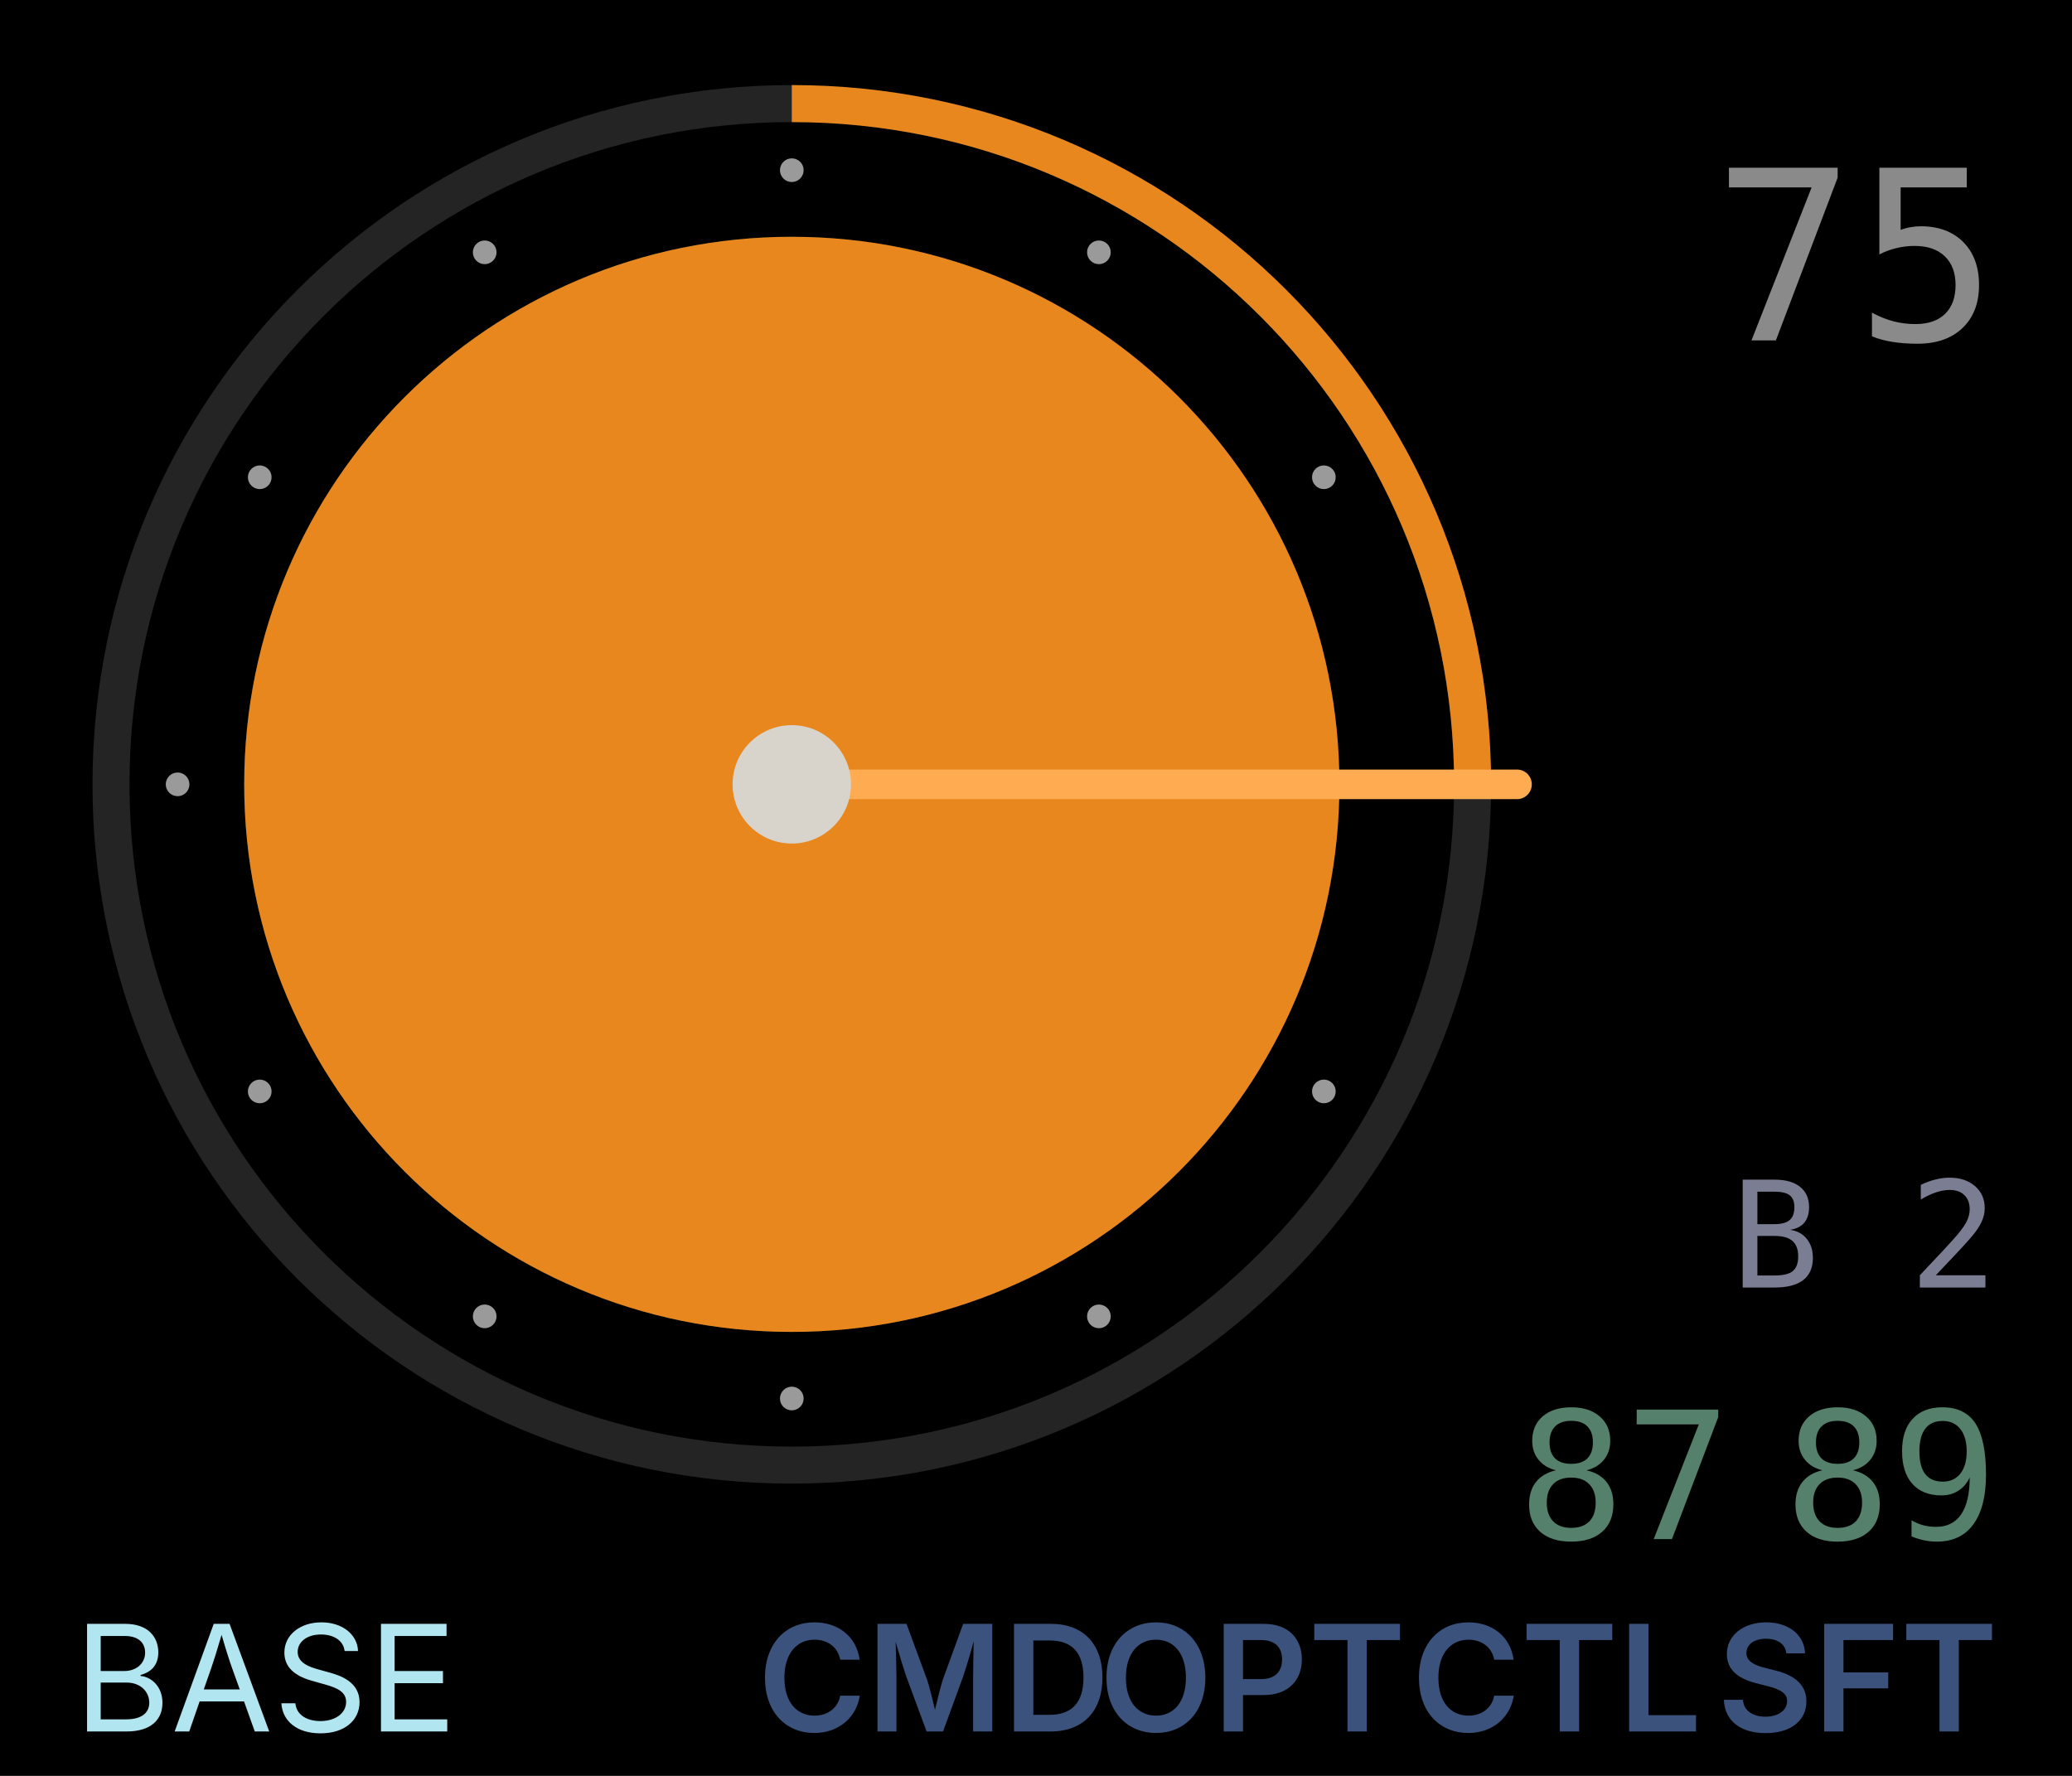
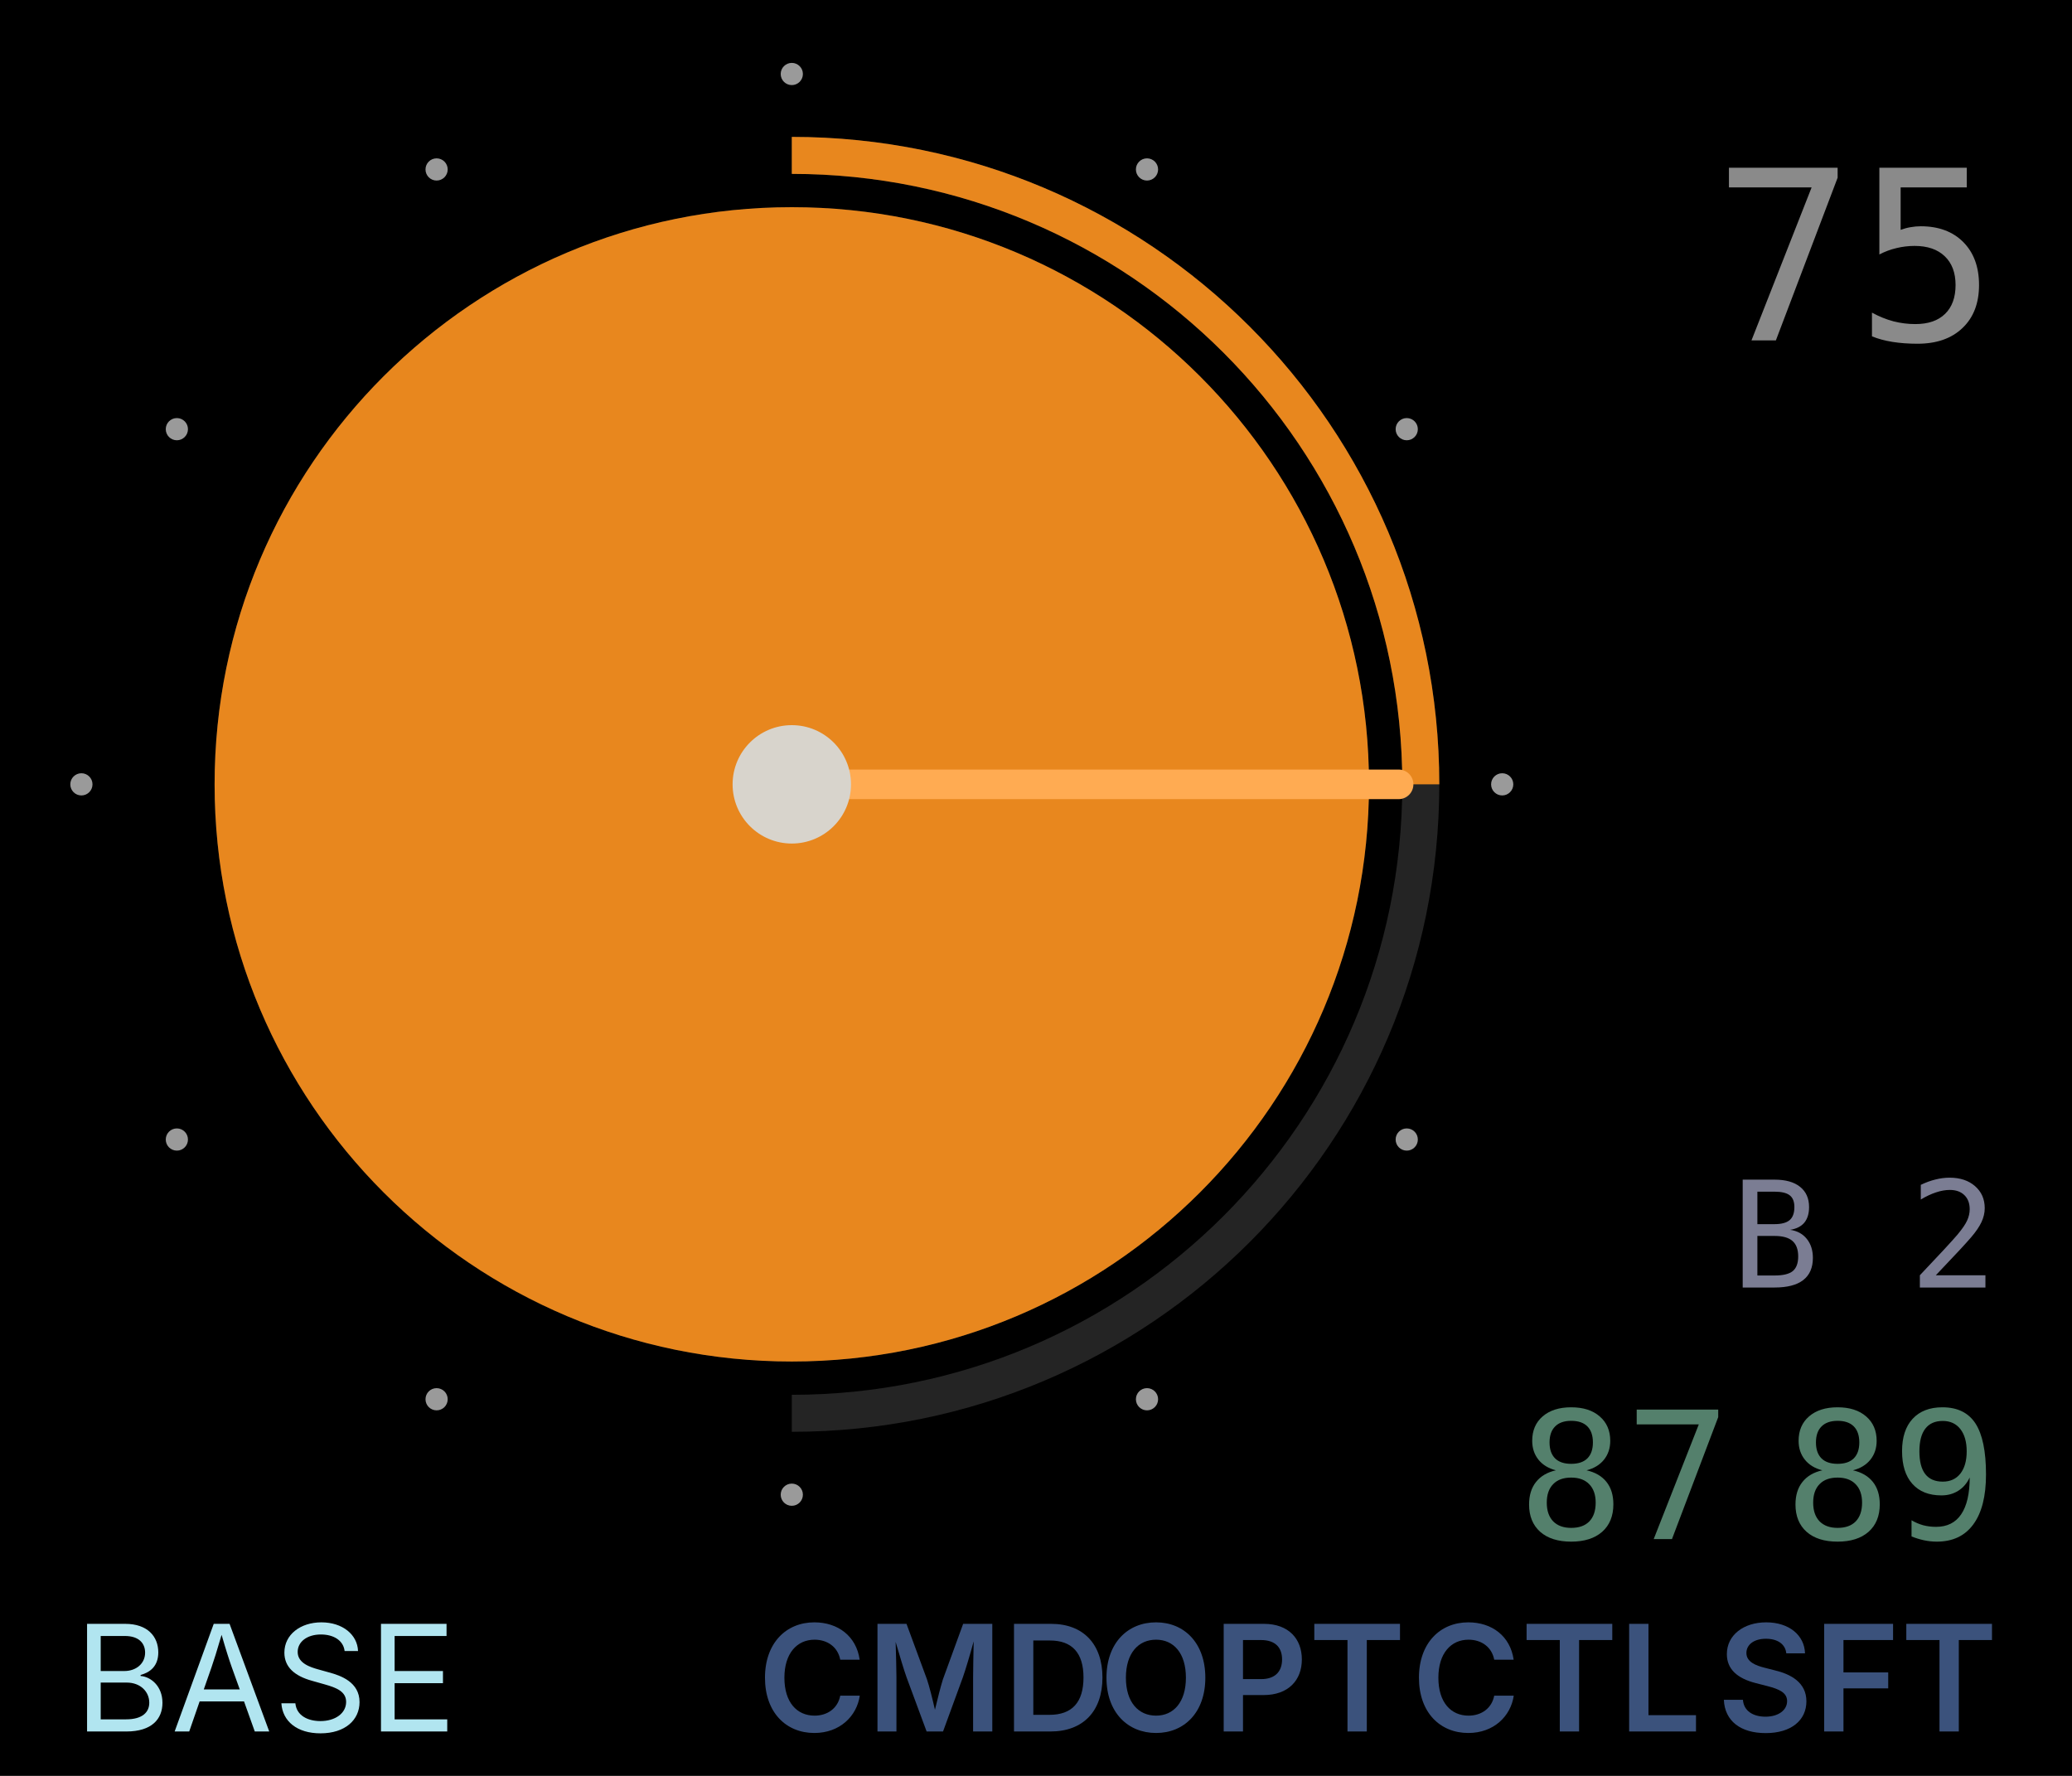
- <svg xmlns="http://www.w3.org/2000/svg" width="560" height="480" viewBox="0 0 280 240" role="img" aria-label="ring concept, 75 minutes remaining">
+ <svg xmlns="http://www.w3.org/2000/svg" width="560" height="480" viewBox="0 0 280 240" role="img" aria-label="shipped concept, 75 minutes remaining">
  <rect width="280" height="240" fill="#000000" />
-   <circle cx="107" cy="106" r="92" fill="none" stroke="#242424" stroke-width="5" />
-   <circle cx="107" cy="106" r="74" fill="#242424" />
-   <circle cx="107" cy="106" r="74" fill="#e8871e" />
-   <path d="M 107 14 A 92 92 0 0 1 199.0 106.0" fill="none" stroke="#e8871e" stroke-width="5" stroke-linecap="butt" />
-   <circle cx="107.0" cy="23.0" r="1.6" fill="#9a9a9a" />
-   <circle cx="148.5" cy="34.1" r="1.6" fill="#9a9a9a" />
-   <circle cx="178.9" cy="64.5" r="1.6" fill="#9a9a9a" />
-   <circle cx="190.0" cy="106.0" r="1.6" fill="#9a9a9a" />
-   <circle cx="178.9" cy="147.5" r="1.6" fill="#9a9a9a" />
-   <circle cx="148.5" cy="177.9" r="1.6" fill="#9a9a9a" />
-   <circle cx="107.0" cy="189.0" r="1.6" fill="#9a9a9a" />
-   <circle cx="65.5" cy="177.9" r="1.6" fill="#9a9a9a" />
-   <circle cx="35.1" cy="147.5" r="1.6" fill="#9a9a9a" />
-   <circle cx="24.0" cy="106.0" r="1.6" fill="#9a9a9a" />
-   <circle cx="35.1" cy="64.5" r="1.6" fill="#9a9a9a" />
-   <circle cx="65.5" cy="34.1" r="1.6" fill="#9a9a9a" />
-   <line x1="107" y1="106" x2="205.0" y2="106.0" stroke="#ffab52" stroke-width="4" stroke-linecap="round" />
+   <circle cx="107.0" cy="10.0" r="1.5" fill="#9a9a9a" />
+   <circle cx="155.0" cy="22.9" r="1.5" fill="#9a9a9a" />
+   <circle cx="190.1" cy="58.0" r="1.5" fill="#9a9a9a" />
+   <circle cx="203.0" cy="106.0" r="1.5" fill="#9a9a9a" />
+   <circle cx="190.1" cy="154.0" r="1.5" fill="#9a9a9a" />
+   <circle cx="155.0" cy="189.1" r="1.5" fill="#9a9a9a" />
+   <circle cx="107.0" cy="202.0" r="1.5" fill="#9a9a9a" />
+   <circle cx="59.0" cy="189.1" r="1.5" fill="#9a9a9a" />
+   <circle cx="23.9" cy="154.0" r="1.5" fill="#9a9a9a" />
+   <circle cx="11.0" cy="106.0" r="1.5" fill="#9a9a9a" />
+   <circle cx="23.9" cy="58.0" r="1.5" fill="#9a9a9a" />
+   <circle cx="59.0" cy="22.9" r="1.5" fill="#9a9a9a" />
+   <path d="M 107 21.0 A 85.0 85.0 0 0 1 107.0 191.0" fill="none" stroke="#242424" stroke-width="5" stroke-linecap="butt" />
+   <circle cx="107" cy="106" r="78" fill="#242424" />
+   <circle cx="107" cy="106" r="78" fill="#e8871e" />
+   <path d="M 107 21.0 A 85.0 85.0 0 0 1 192.0 106.0" fill="none" stroke="#e8871e" stroke-width="5" stroke-linecap="butt" />
+   <line x1="107" y1="106" x2="189.0" y2="106.0" stroke="#ffab52" stroke-width="4" stroke-linecap="round" />
  <circle cx="107" cy="106" r="8" fill="#d8d4cc" />
  <text x="270" y="46" text-anchor="end" font-family="ui-monospace,'SF Mono',Menlo,Consolas,monospace" font-size="32" fill="#8a8a8a">75</text>
  <text x="270" y="174" text-anchor="end" font-family="ui-monospace,'SF Mono',Menlo,Consolas,monospace" font-size="20" fill="#7b7d93">B 2</text>
  <text x="234" y="208" text-anchor="end" font-family="ui-monospace,'SF Mono',Menlo,Consolas,monospace" font-size="24" fill="#54806c">87</text>
  <text x="270" y="208" text-anchor="end" font-family="ui-monospace,'SF Mono',Menlo,Consolas,monospace" font-size="24" fill="#54806c">89</text>
  <text x="10" y="234" font-family="Inter,'Helvetica Neue',Arial,sans-serif" font-size="20" fill="#b1e5f0">BASE</text>
  <text x="150" y="234" text-anchor="end" font-family="Inter,'Helvetica Neue',Arial,sans-serif" font-size="20" font-weight="600" fill="#3b527c">CMD</text>
  <text x="190" y="234" text-anchor="end" font-family="Inter,'Helvetica Neue',Arial,sans-serif" font-size="20" font-weight="600" fill="#3b527c">OPT</text>
  <text x="230" y="234" text-anchor="end" font-family="Inter,'Helvetica Neue',Arial,sans-serif" font-size="20" font-weight="600" fill="#3b527c">CTL</text>
  <text x="270" y="234" text-anchor="end" font-family="Inter,'Helvetica Neue',Arial,sans-serif" font-size="20" font-weight="600" fill="#3b527c">SFT</text>
</svg>
